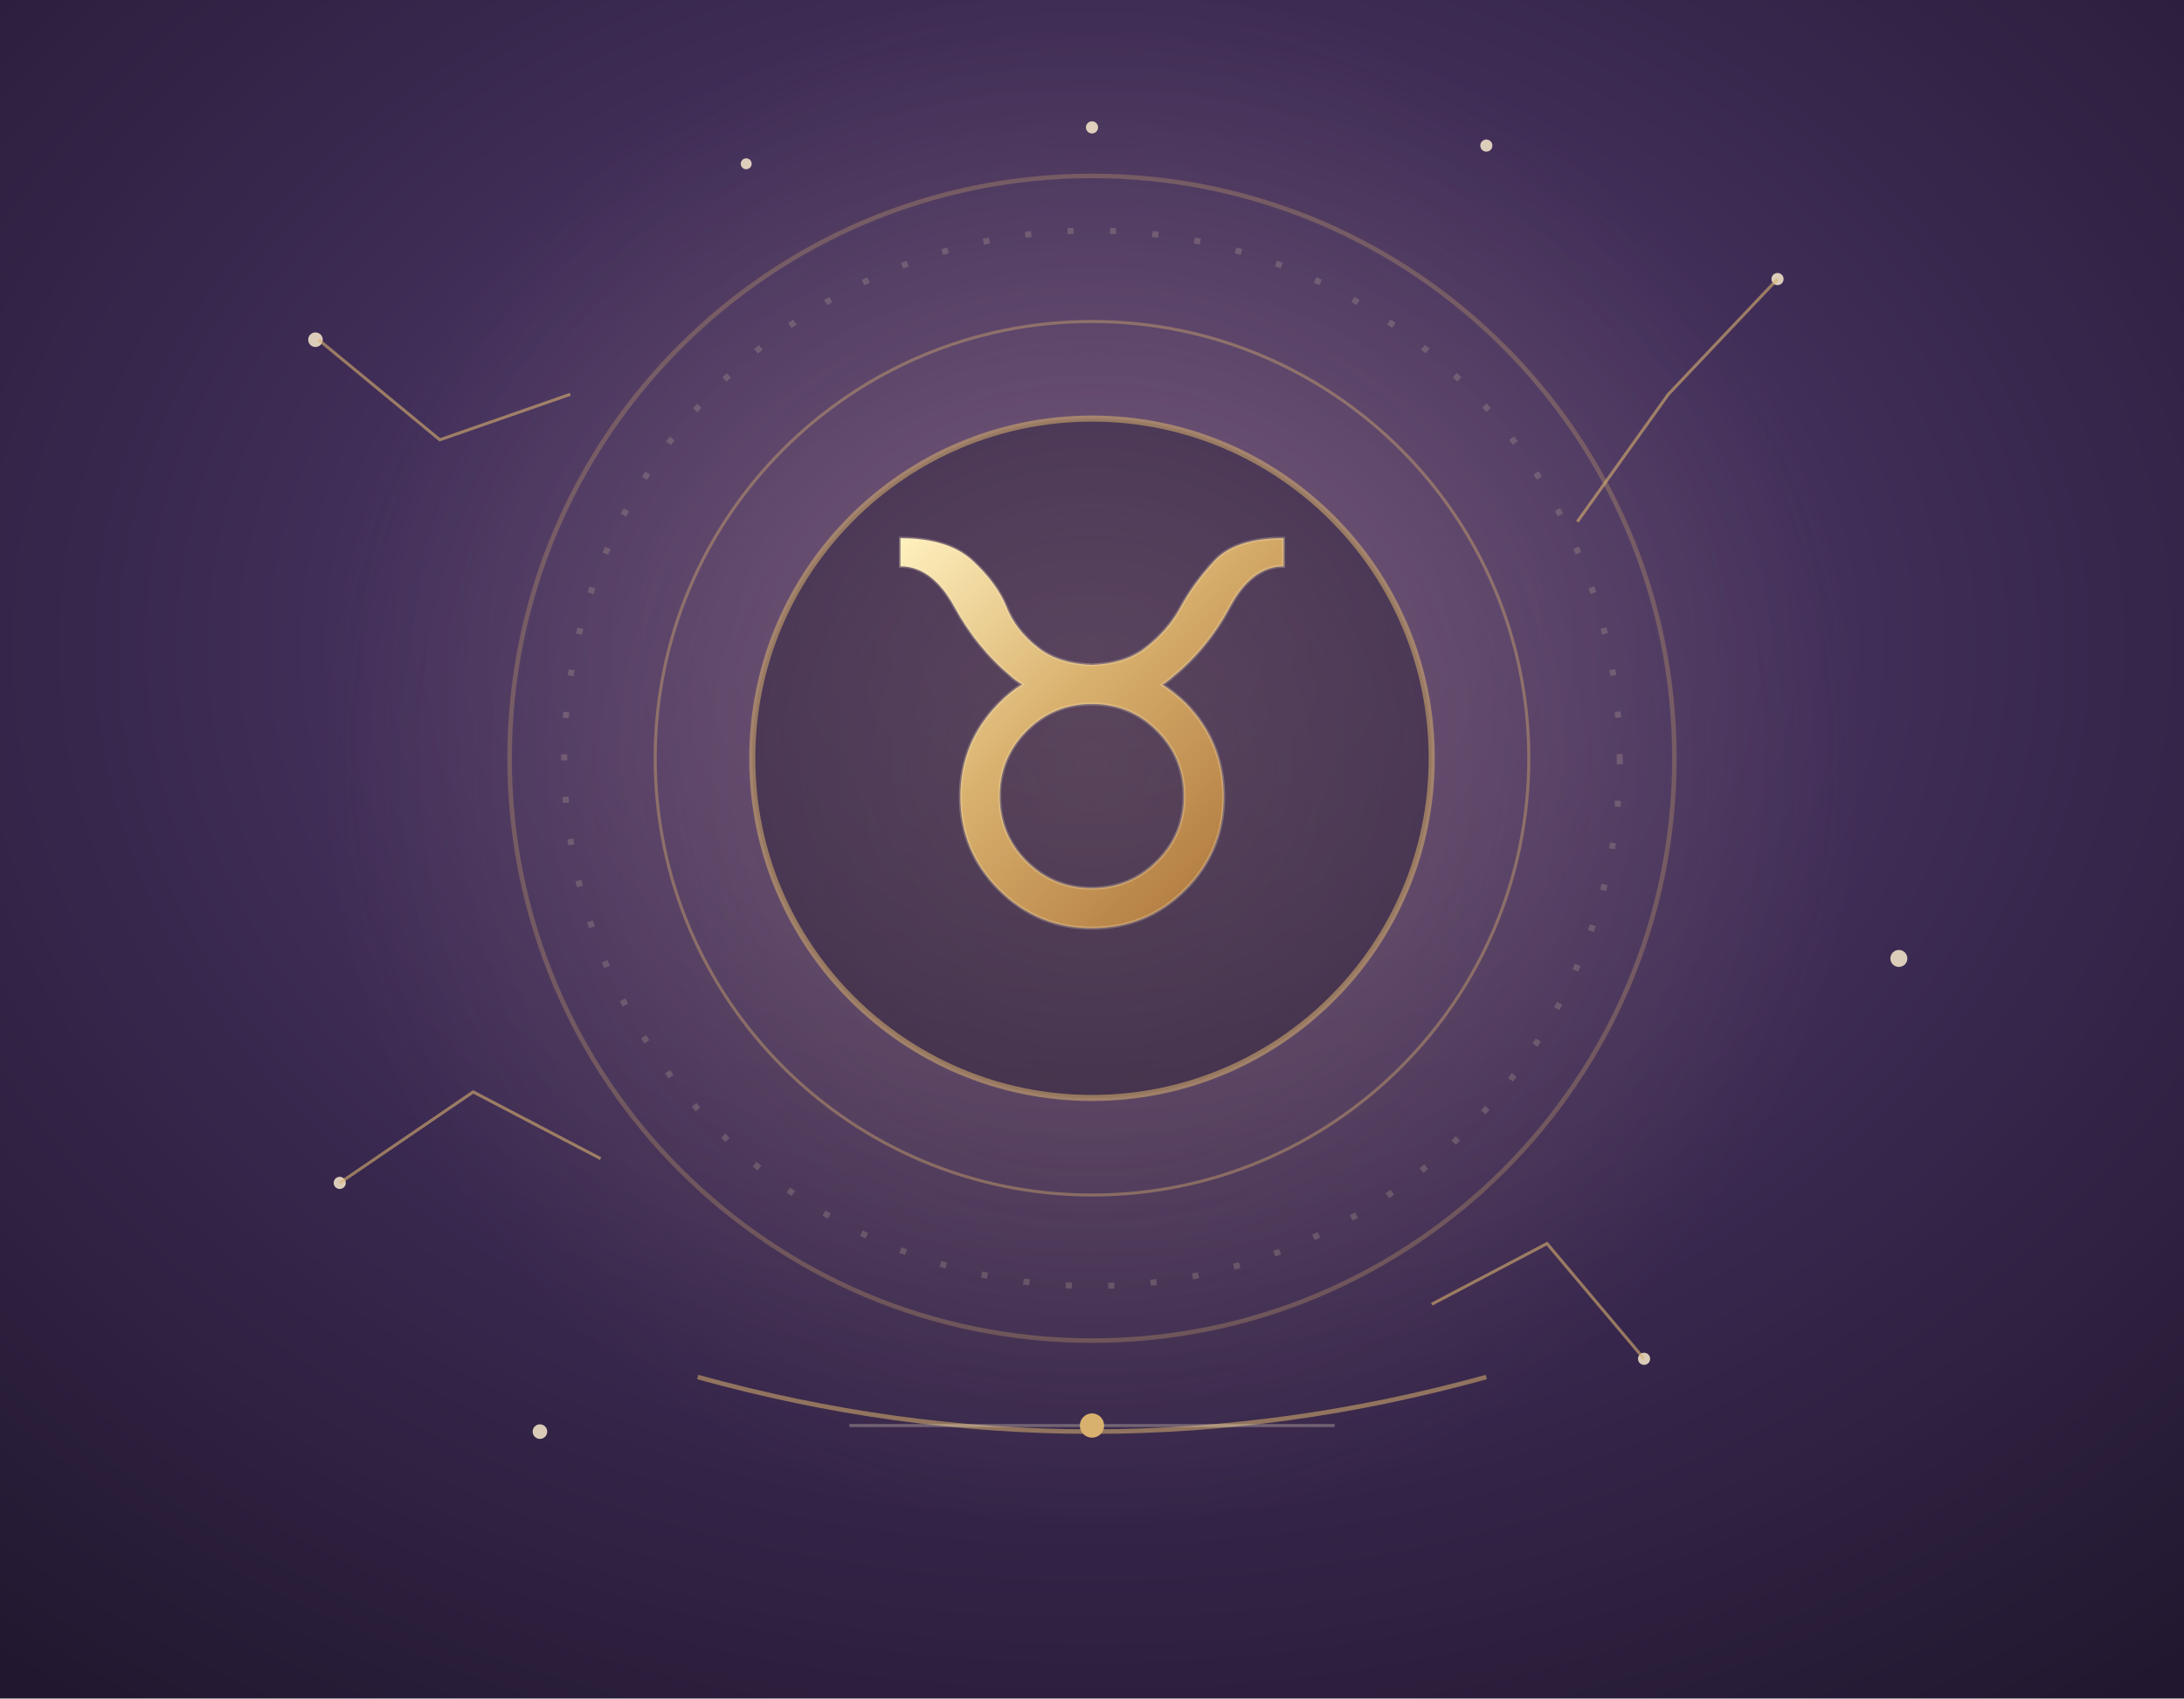
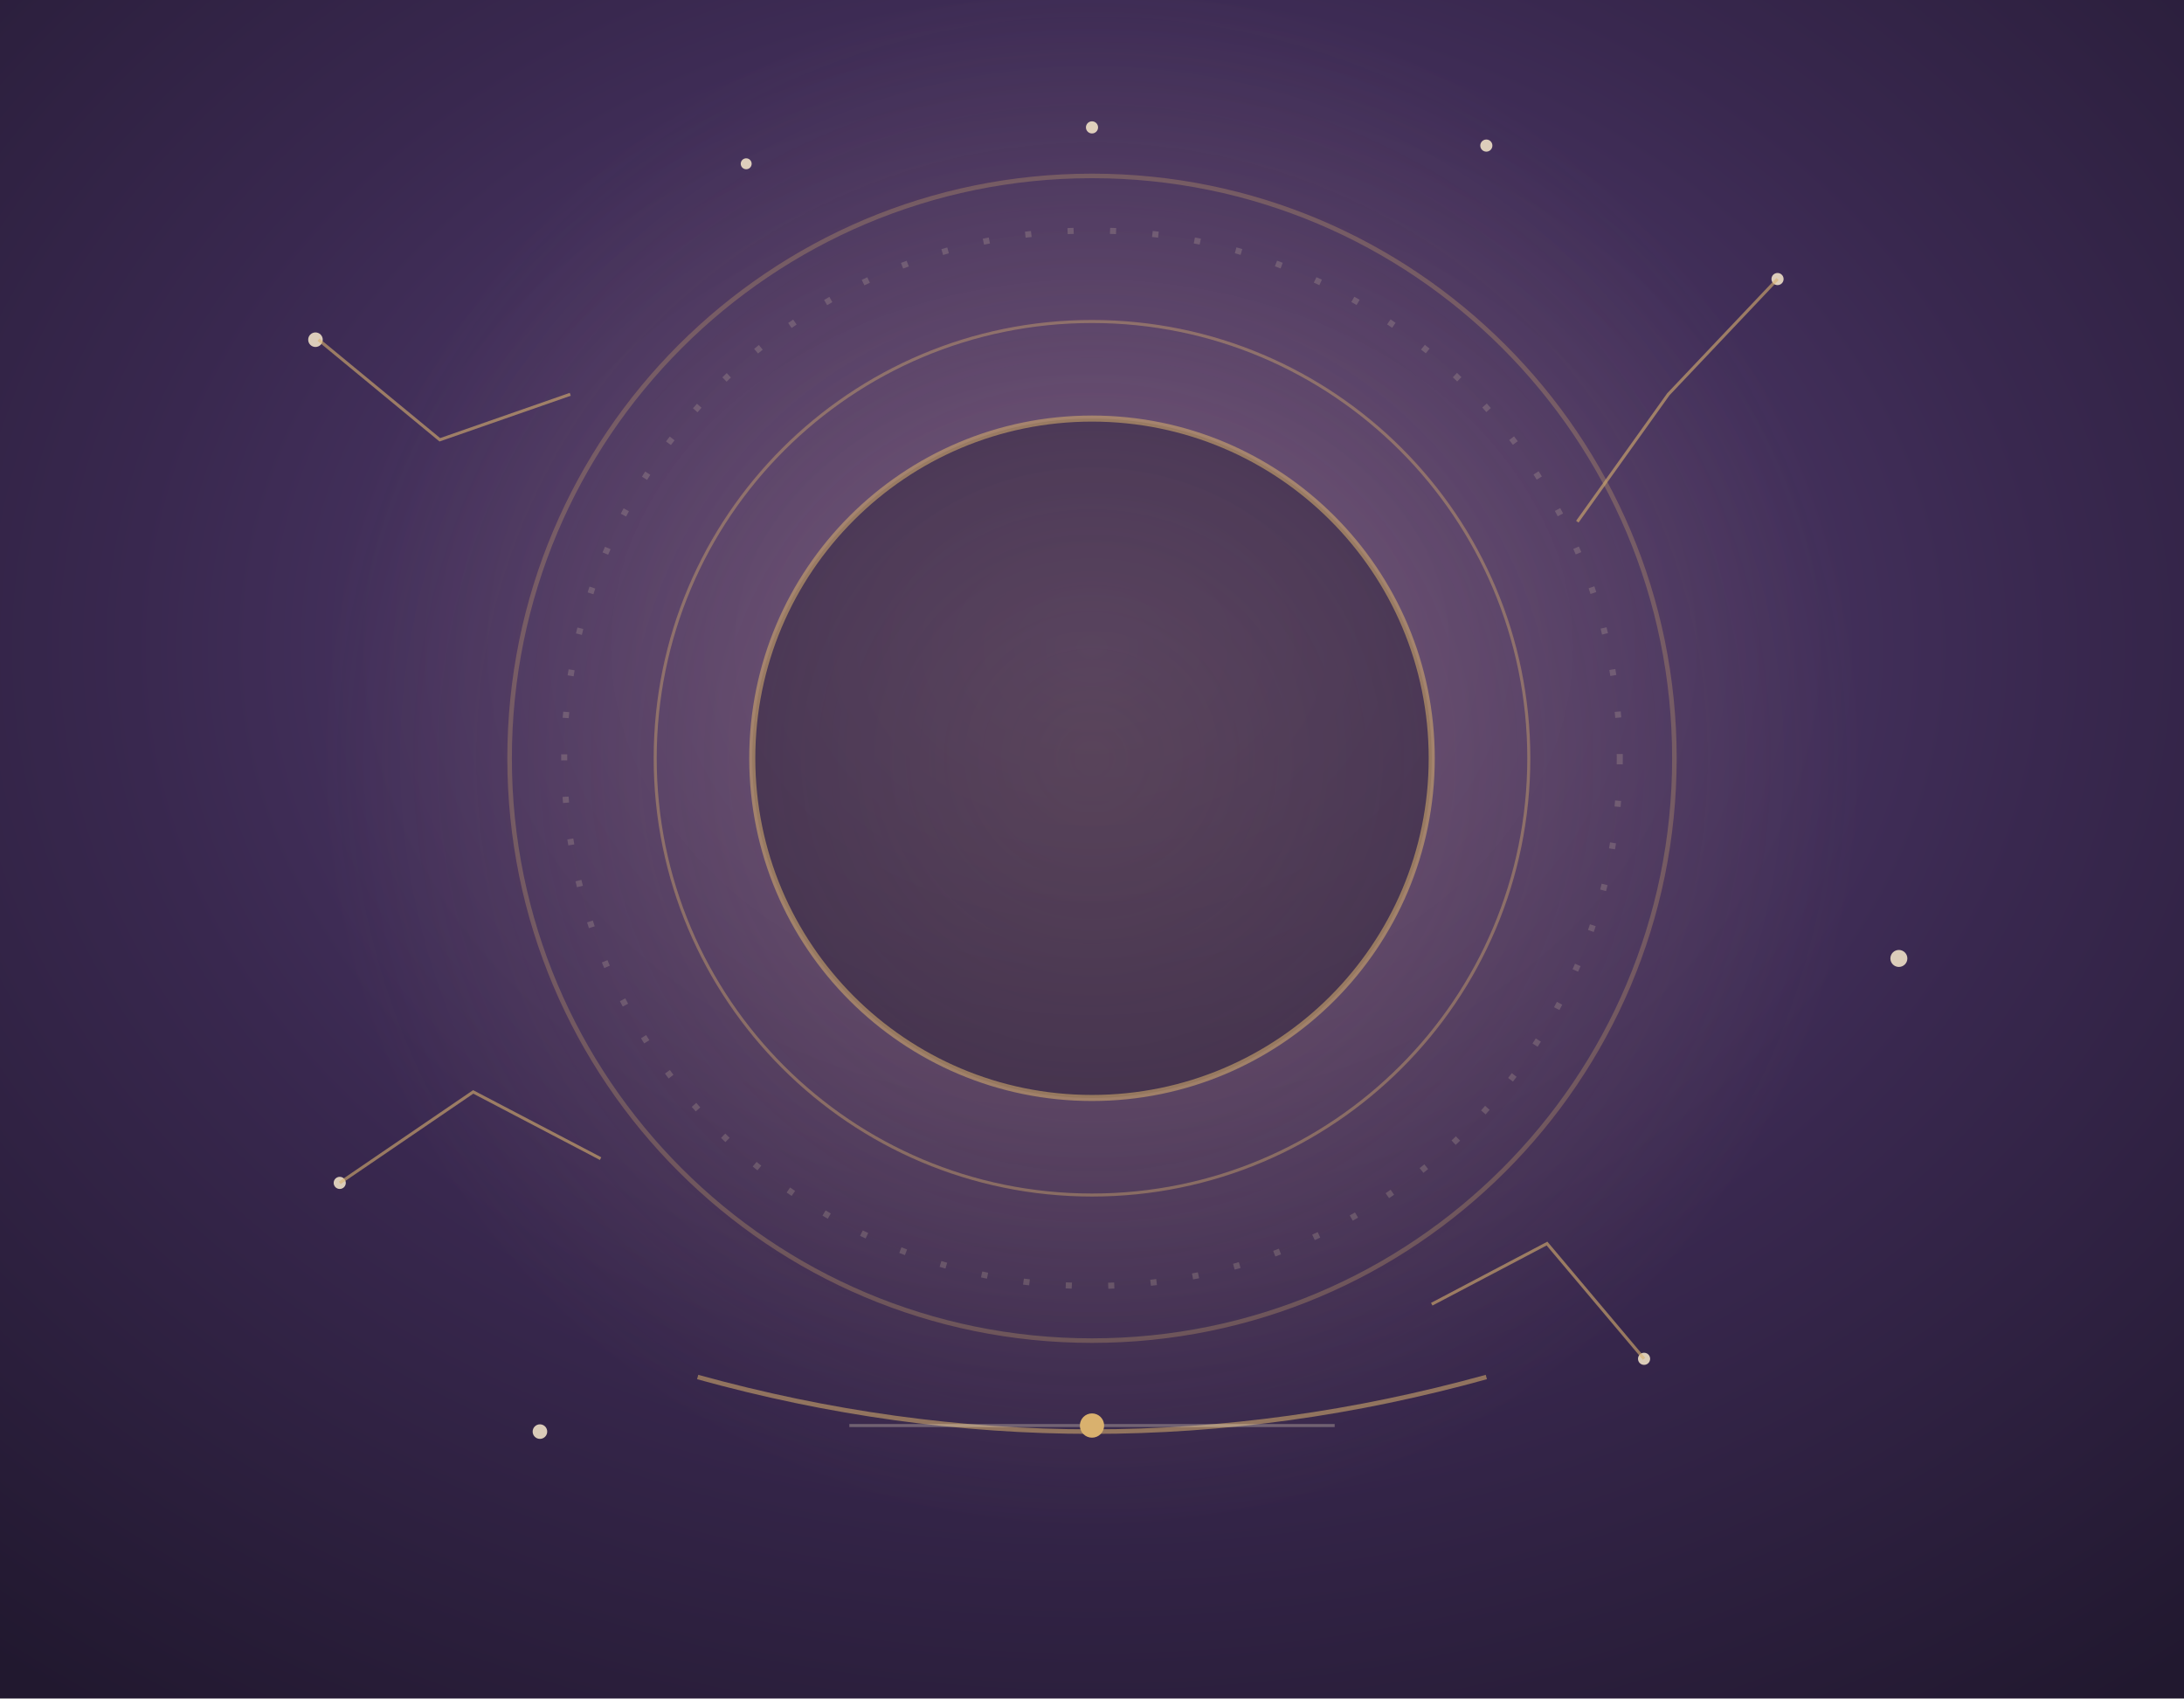
<svg xmlns="http://www.w3.org/2000/svg" width="720" height="560" viewBox="0 0 720 560">
  <defs>
    <radialGradient id="bg" cx="50%" cy="38%" r="78%">
      <stop offset="0" stop-color="#60477E" />
      <stop offset=".56" stop-color="#39284F" />
      <stop offset="1" stop-color="#21182F" />
    </radialGradient>
    <linearGradient id="gold" x1="0" y1="0" x2="1" y2="1">
      <stop offset="0" stop-color="#FFF1BE" />
      <stop offset=".42" stop-color="#D9B16E" />
      <stop offset="1" stop-color="#A66B32" />
    </linearGradient>
    <radialGradient id="halo">
      <stop offset="0" stop-color="#D9B16E" stop-opacity=".24" />
      <stop offset="1" stop-color="#D9B16E" stop-opacity="0" />
    </radialGradient>
  </defs>
  <rect width="720" height="560" fill="url(#bg)" />
  <circle cx="360" cy="250" r="255" fill="url(#halo)" />
  <circle cx="360" cy="250" r="192" fill="none" stroke="#D9B16E" stroke-opacity=".28" stroke-width="1.5" />
  <circle cx="360" cy="250" r="174" fill="none" stroke="#F9E6BD" stroke-opacity=".18" stroke-dasharray="2 12" stroke-width="2" />
  <circle cx="360" cy="250" r="144" fill="none" stroke="#D9B16E" stroke-opacity=".4" />
  <g fill="#FFF0D1" opacity=".82">
    <circle cx="104" cy="112" r="2.4" />
    <circle cx="586" cy="92" r="2" />
    <circle cx="626" cy="316" r="2.8" />
    <circle cx="112" cy="390" r="2" />
    <circle cx="246" cy="54" r="1.8" />
    <circle cx="490" cy="48" r="2" />
    <circle cx="542" cy="448" r="2" />
    <circle cx="178" cy="472" r="2.4" />
    <circle cx="360" cy="42" r="2" />
  </g>
  <g stroke="#D9B16E" stroke-opacity=".6" fill="none">
    <path d="M105 112 L145 145 L188 130 M586 92 L550 130 L520 172 M112 390 L156 360 L198 382 M542 448 L510 410 L472 430" />
  </g>
  <circle cx="360" cy="250" r="112" fill="#1D1529" fill-opacity=".35" stroke="#D9B16E" stroke-opacity=".55" stroke-width="2" />
-   <text x="360" y="306" text-anchor="middle" font-family="Noto Sans Symbols, DejaVu Sans, sans-serif" font-size="176" fill="url(#gold)" stroke="#FFF0C8" stroke-opacity=".25" stroke-width="1">♉</text>
  <path d="M230 454 Q360 490 490 454" fill="none" stroke="#D9B16E" stroke-opacity=".55" stroke-width="1.5" />
  <path d="M280 470 H440" stroke="#FFF0D1" stroke-opacity=".28" />
  <circle cx="360" cy="470" r="4" fill="#D9B16E" />
</svg>
